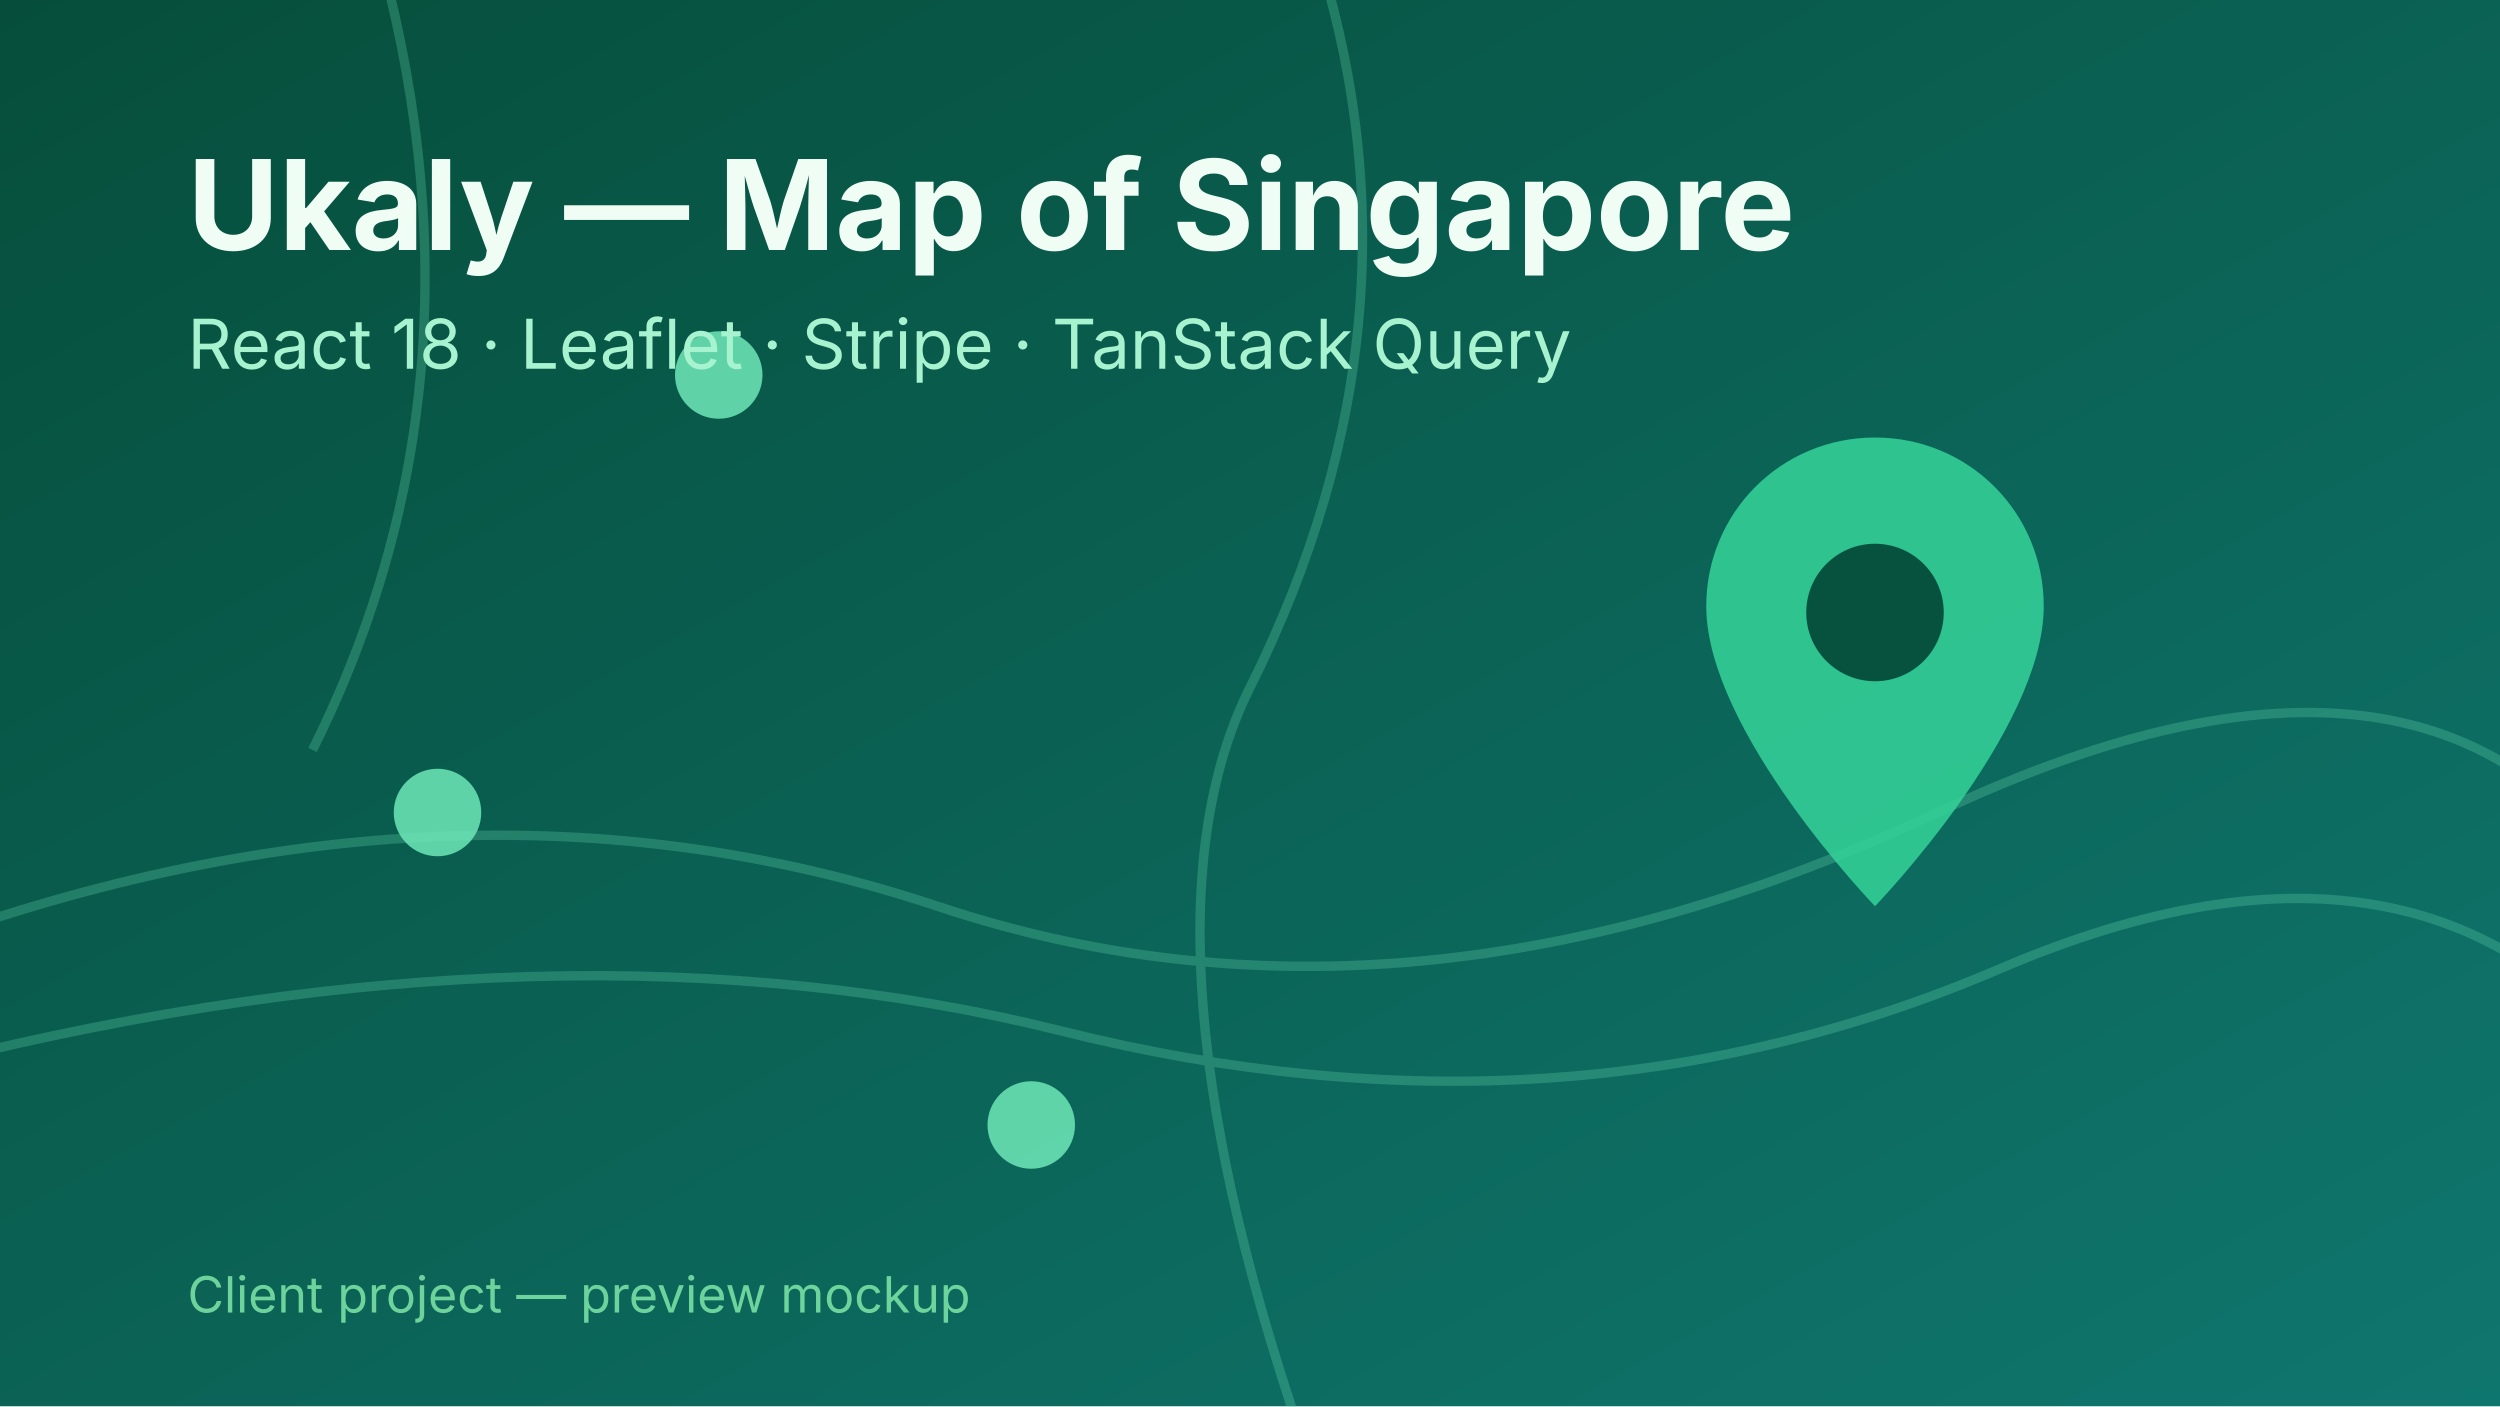
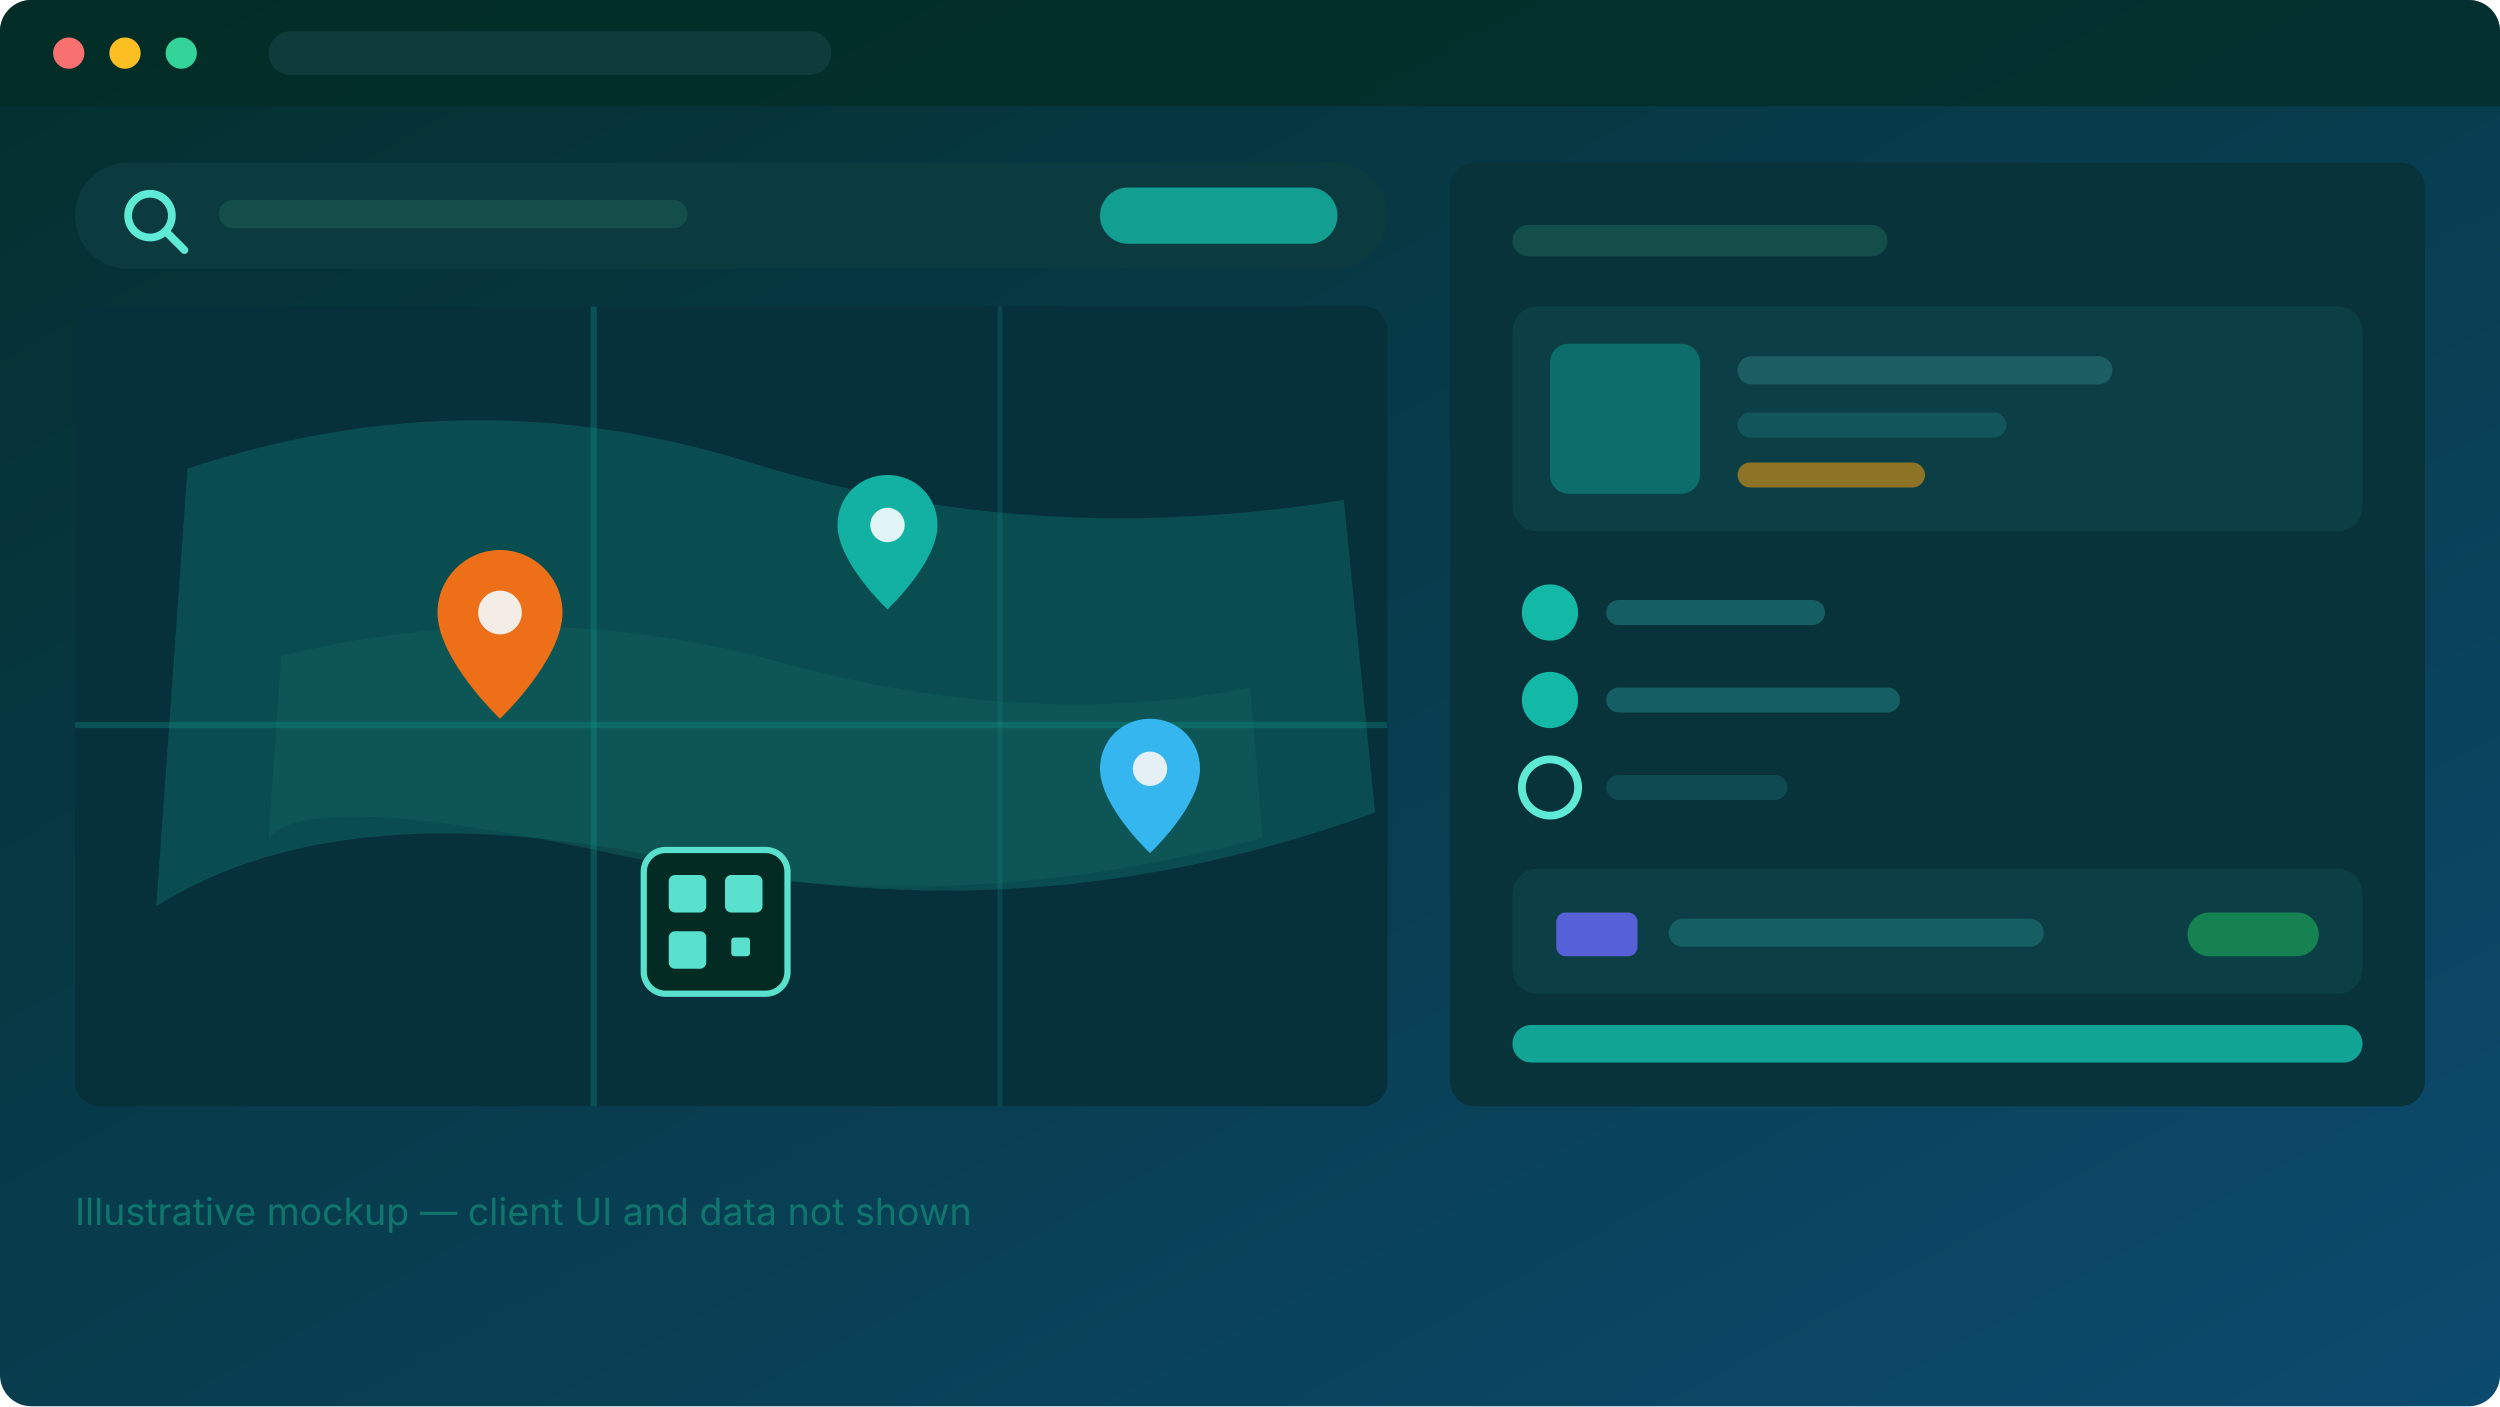
- <svg xmlns="http://www.w3.org/2000/svg" viewBox="0 0 800 450">
+ <svg xmlns="http://www.w3.org/2000/svg" viewBox="0 0 800 450" role="img" aria-label="Stylised mockup of a travel booking platform with map and payment step">
  <defs>
-     <linearGradient id="bg" x1="0" y1="0" x2="1" y2="1">
-       <stop offset="0%" stop-color="#064e3b" />
-       <stop offset="100%" stop-color="#0f766e" />
+     <linearGradient id="ukbg" x1="0" y1="0" x2="1" y2="1">
+       <stop offset="0%" stop-color="#042f2e" />
+       <stop offset="100%" stop-color="#0c4a6e" />
    </linearGradient>
+     <clipPath id="ukclip">
+       <rect x="0" y="0" width="800" height="450" rx="10" />
+     </clipPath>
+     <clipPath id="ukmap">
+       <rect x="24" y="98" width="420" height="256" rx="8" />
+     </clipPath>
  </defs>
-   <rect width="800" height="450" fill="url(#bg)" />
-   <g opacity="0.25" stroke="#6ee7b7" stroke-width="3" fill="none">
-     <path d="M-20 300 Q 150 240 300 290 T 620 260 T 850 300" />
-     <path d="M-20 340 Q 180 290 340 330 T 640 310 T 850 350" />
-     <path d="M120 -20 Q 160 120 100 240" />
-     <path d="M420 -20 Q 460 100 400 220 Q 360 300 420 470" />
+   <g clip-path="url(#ukclip)">
+     <rect width="800" height="450" fill="url(#ukbg)" />
+     <rect x="0" y="0" width="800" height="34" fill="#022c22" opacity="0.7" />
+     <circle cx="22" cy="17" r="5" fill="#f87171" />
+     <circle cx="40" cy="17" r="5" fill="#fbbf24" />
+     <circle cx="58" cy="17" r="5" fill="#34d399" />
+     <rect x="86" y="10" width="180" height="14" rx="7" fill="#0f3b3a" />
+     <rect x="24" y="52" width="420" height="34" rx="17" fill="#0b3a3f" />
+     <circle cx="48" cy="69" r="7" fill="none" stroke="#5eead4" stroke-width="2.5" />
+     <line x1="53" y1="74" x2="59" y2="80" stroke="#5eead4" stroke-width="2.5" stroke-linecap="round" />
+     <rect x="70" y="64" width="150" height="9" rx="4.5" fill="#134e4a" />
+     <rect x="352" y="60" width="76" height="18" rx="9" fill="#14b8a6" opacity="0.8" />
+     <rect x="24" y="98" width="420" height="256" rx="8" fill="#07343a" />
+     <g clip-path="url(#ukmap)" opacity="0.95">
+       <path d="M24 98 H444 V354 H24 Z" fill="#06303a" />
+       <path d="M60 150 Q150 120 240 148 T430 160 L440 260 Q330 300 220 276 T50 290 Z" fill="#0f766e" opacity="0.45" />
+       <path d="M90 210 Q170 190 250 212 T400 220 L404 268 Q300 296 200 274 T86 268 Z" fill="#115e59" opacity="0.6" />
+       <path d="M24 232 H444" stroke="#0d9488" stroke-width="2" opacity="0.35" />
+       <path d="M190 98 V354" stroke="#0d9488" stroke-width="2" opacity="0.35" />
+       <path d="M320 98 V354" stroke="#0d9488" stroke-width="1.5" opacity="0.25" />
+       <g>
+         <path d="M140 196 c0-11 9-20 20-20 s20 9 20 20 c0 15-20 34-20 34 s-20-19-20-34 z" fill="#f97316" />
+         <circle cx="160" cy="196" r="7" fill="#fff7ed" />
+       </g>
+       <g>
+         <path d="M268 168 c0-9 7-16 16-16 s16 7 16 16 c0 12-16 27-16 27 s-16-15-16-27 z" fill="#14b8a6" />
+         <circle cx="284" cy="168" r="5.5" fill="#ecfeff" />
+       </g>
+       <g>
+         <path d="M352 246 c0-9 7-16 16-16 s16 7 16 16 c0 12-16 27-16 27 s-16-15-16-27 z" fill="#38bdf8" />
+         <circle cx="368" cy="246" r="5.5" fill="#f0f9ff" />
+       </g>
+       <g transform="translate(206 272)">
+         <rect width="46" height="46" rx="7" fill="#022c22" stroke="#5eead4" stroke-width="2" />
+         <rect x="8" y="8" width="12" height="12" rx="2" fill="#5eead4" />
+         <rect x="26" y="8" width="12" height="12" rx="2" fill="#5eead4" />
+         <rect x="8" y="26" width="12" height="12" rx="2" fill="#5eead4" />
+         <rect x="28" y="28" width="6" height="6" rx="1" fill="#5eead4" />
+       </g>
+     </g>
+     <rect x="464" y="52" width="312" height="302" rx="8" fill="#08333a" />
+     <rect x="484" y="72" width="120" height="10" rx="5" fill="#134e4a" />
+     <rect x="484" y="98" width="272" height="72" rx="8" fill="#0b3f45" />
+     <rect x="496" y="110" width="48" height="48" rx="6" fill="#0d9488" opacity="0.55" />
+     <rect x="556" y="114" width="120" height="9" rx="4.5" fill="#1d5e63" />
+     <rect x="556" y="132" width="86" height="8" rx="4" fill="#155e63" opacity="0.7" />
+     <rect x="556" y="148" width="60" height="8" rx="4" fill="#f59e0b" opacity="0.55" />
+     <g>
+       <circle cx="496" cy="196" r="9" fill="#14b8a6" />
+       <rect x="514" y="192" width="70" height="8" rx="4" fill="#155e63" />
+       <circle cx="496" cy="224" r="9" fill="#14b8a6" />
+       <rect x="514" y="220" width="94" height="8" rx="4" fill="#155e63" />
+       <circle cx="496" cy="252" r="9" fill="none" stroke="#5eead4" stroke-width="2.5" />
+       <rect x="514" y="248" width="58" height="8" rx="4" fill="#0f4a50" />
+     </g>
+     <rect x="484" y="278" width="272" height="40" rx="8" fill="#0b3f45" />
+     <rect x="498" y="292" width="26" height="14" rx="3" fill="#6366f1" opacity="0.85" />
+     <rect x="534" y="294" width="120" height="9" rx="4.5" fill="#155e63" />
+     <rect x="700" y="292" width="42" height="14" rx="7" fill="#22c55e" opacity="0.5" />
+     <rect x="484" y="328" width="272" height="12" rx="6" fill="#14b8a6" opacity="0.85" />
+     <text x="24" y="392" font-family="Inter, Arial, sans-serif" font-size="12" fill="#0f766e">Illustrative mockup — client UI and data not shown</text>
  </g>
-   <g opacity="0.85">
-     <path d="M600 140 c-30 0 -54 24 -54 54 c0 40 54 96 54 96 s54 -56 54 -96 c0 -30 -24 -54 -54 -54 z" fill="#34d399" />
-     <circle cx="600" cy="196" r="22" fill="#064e3b" />
-     <circle cx="230" cy="120" r="14" fill="#6ee7b7" />
-     <circle cx="330" cy="360" r="14" fill="#6ee7b7" />
-     <circle cx="140" cy="260" r="14" fill="#6ee7b7" />
-   </g>
-   <text x="60" y="80" font-family="Inter, Arial, sans-serif" font-size="40" font-weight="700" fill="#f0fdf4">Ukaly — Map of Singapore</text>
-   <text x="60" y="118" font-family="Inter, Arial, sans-serif" font-size="22" fill="#a7f3d0">React 18 · Leaflet · Stripe · TanStack Query</text>
-   <text x="60" y="420" font-family="Inter, Arial, sans-serif" font-size="16" fill="#86efac" opacity="0.8">Client project — preview mockup</text>
</svg>
